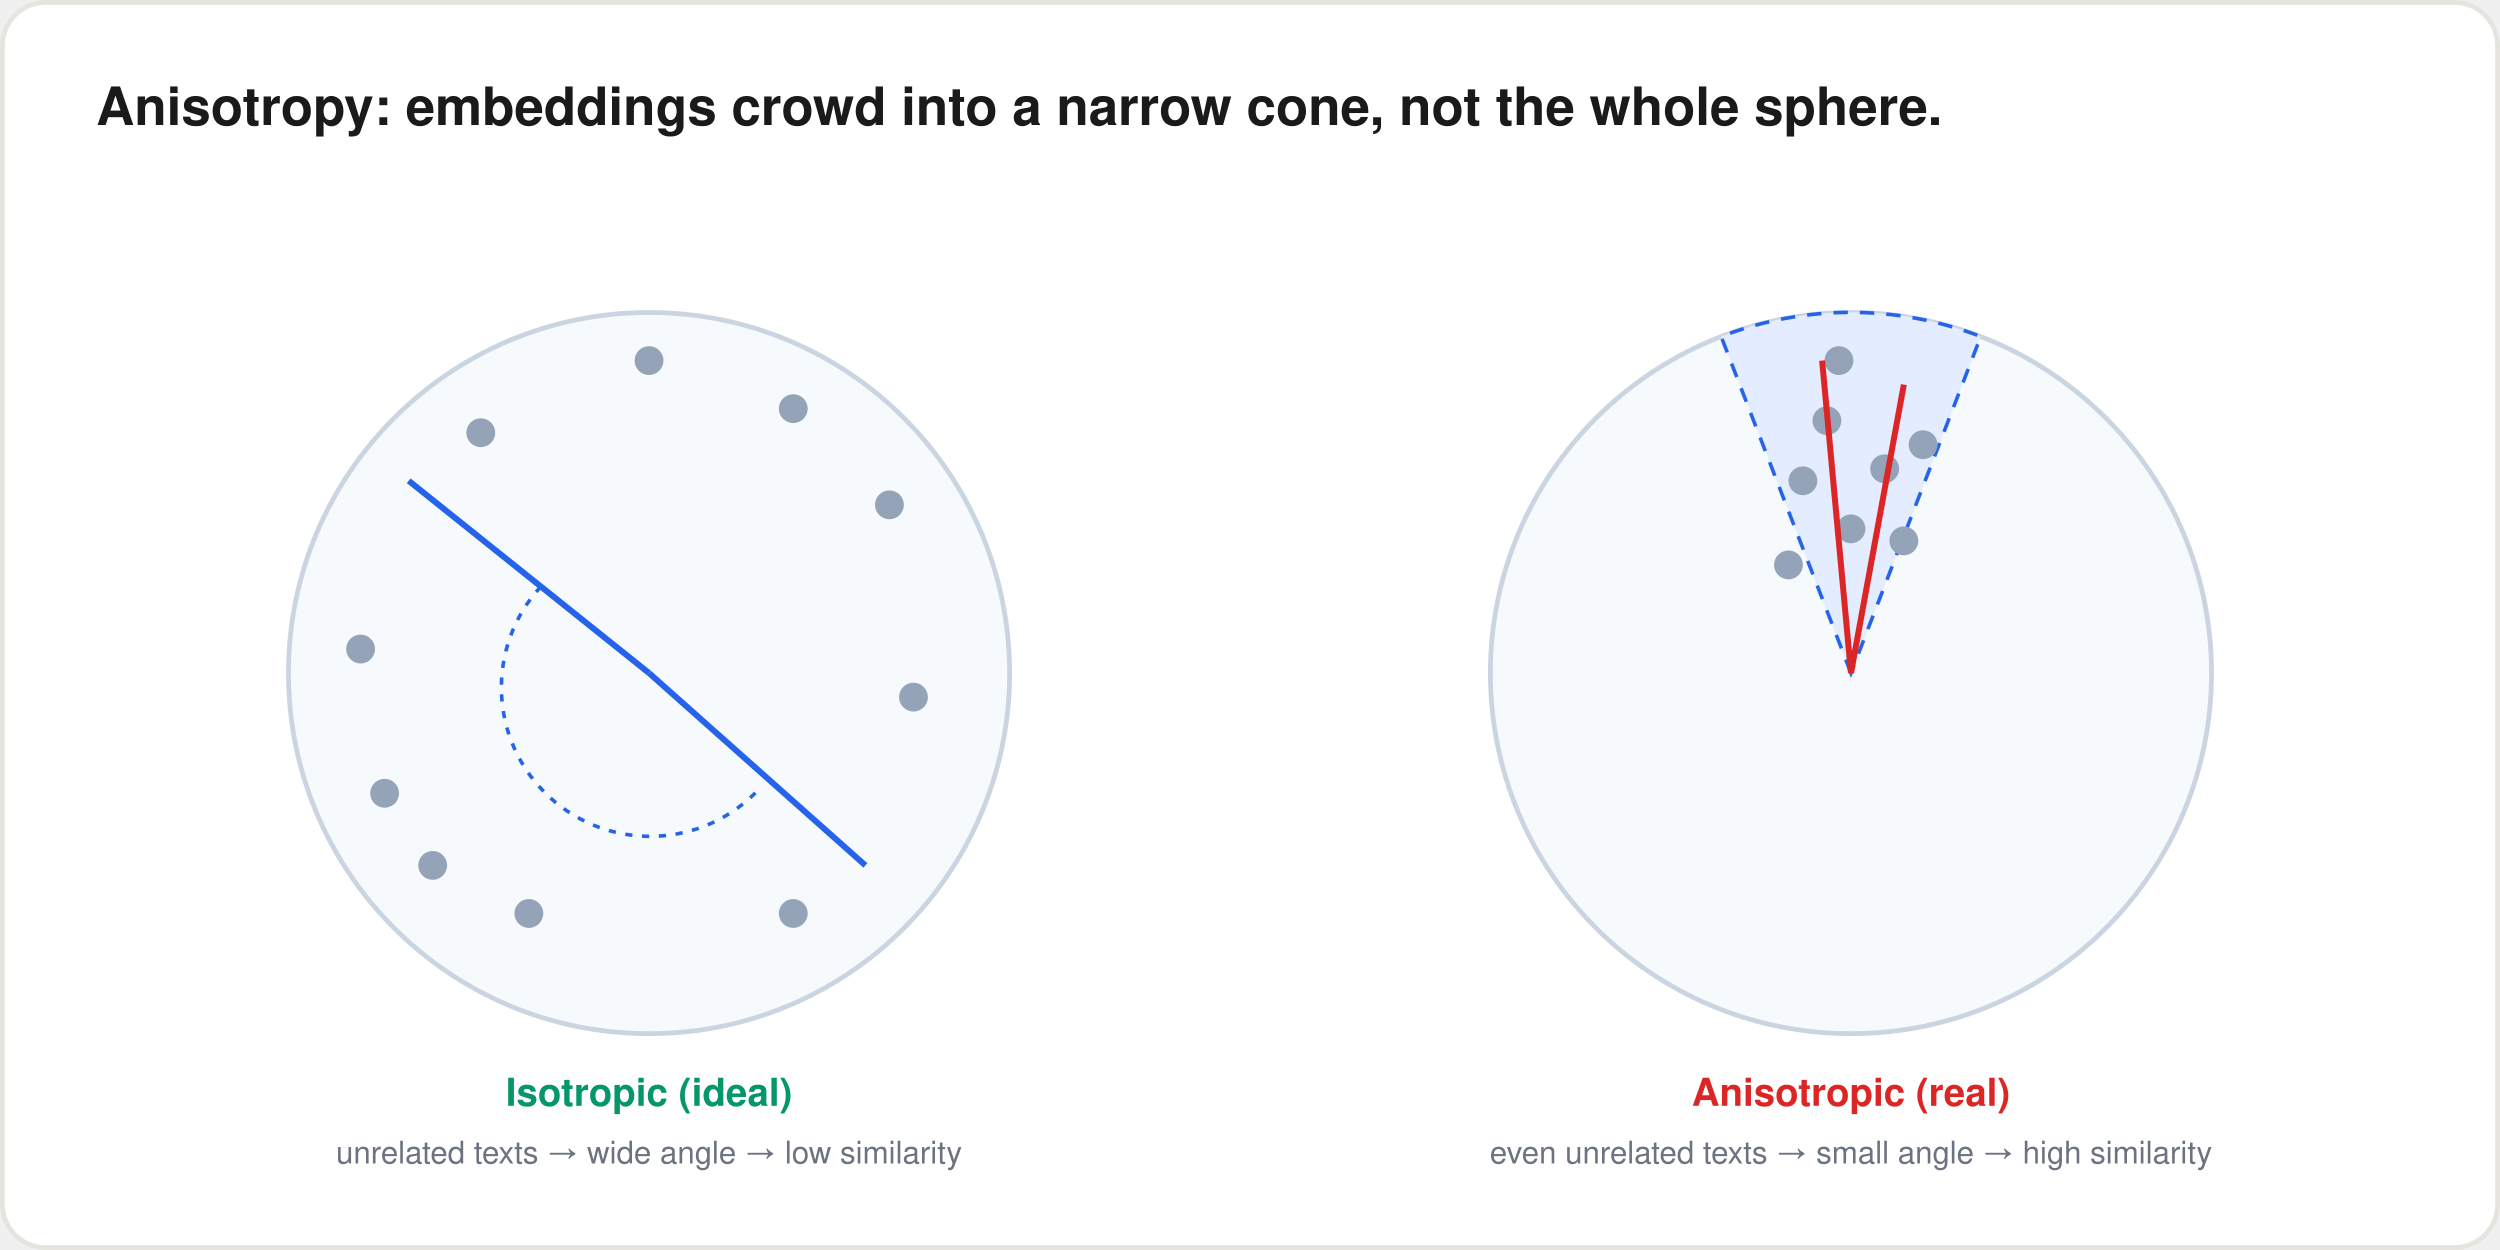
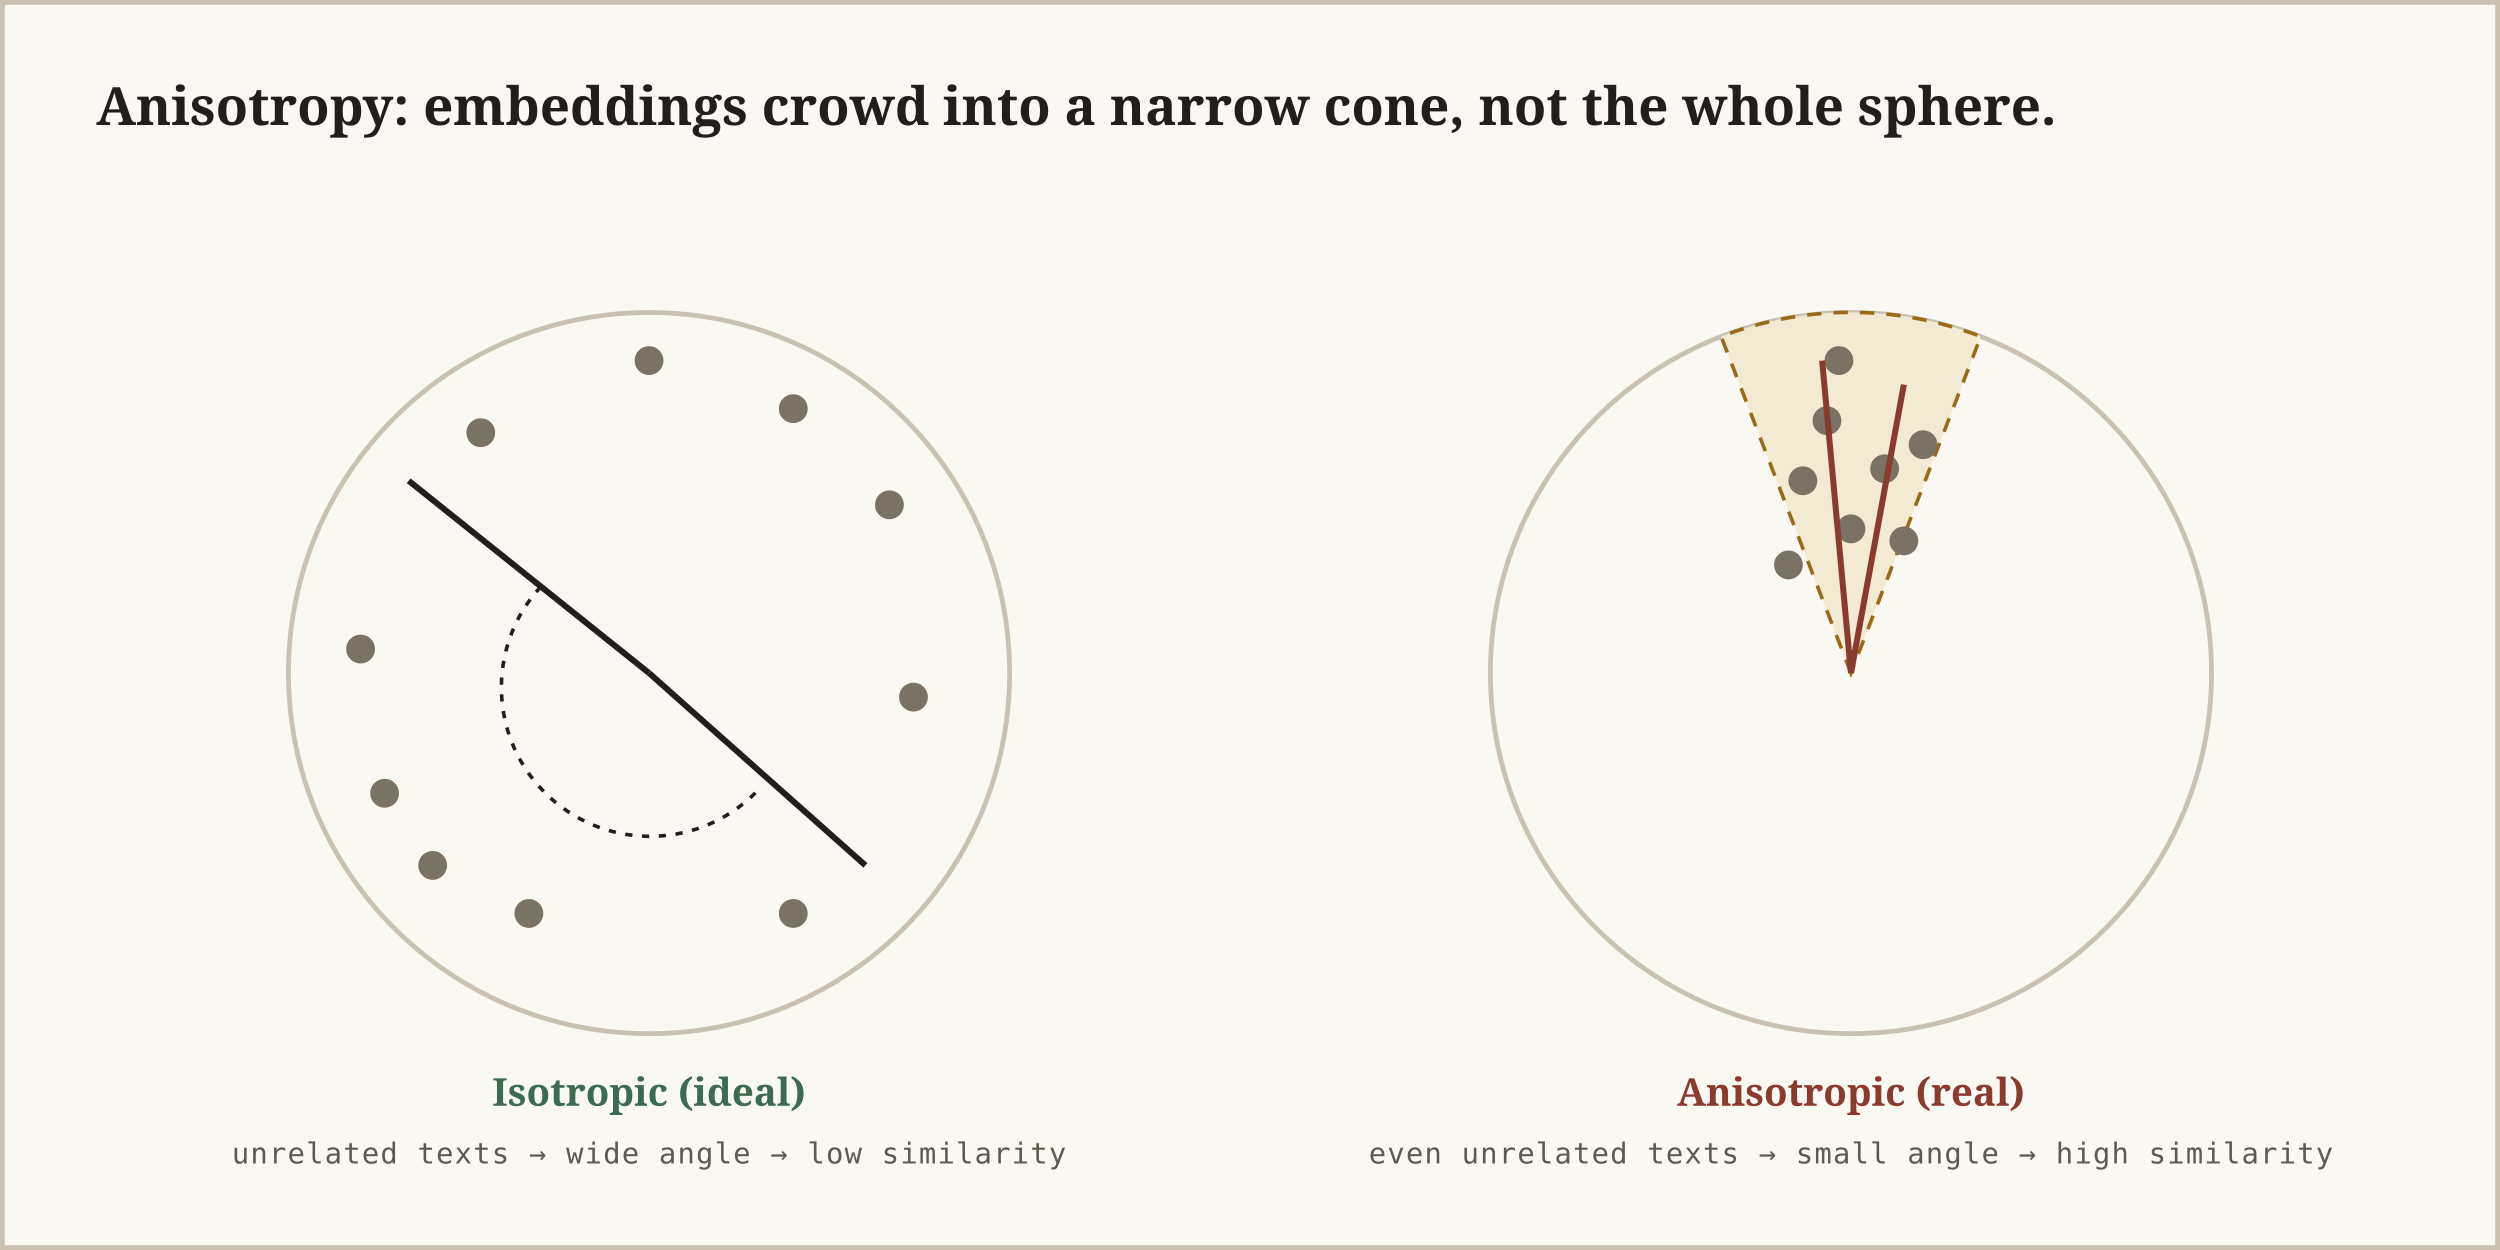
- <svg xmlns="http://www.w3.org/2000/svg" viewBox="0 0 1040 520" width="1040" height="520" font-family="Helvetica, Arial, sans-serif">
-   <rect x="1" y="1" width="1038" height="518" rx="18" fill="#FFFFFF" stroke="#E6E4DE" stroke-width="2" />
-   <text x="40" y="52" fill="#1A1A1A" font-size="22" font-weight="700">Anisotropy: embeddings crowd into a narrow cone, not the whole sphere.</text>
+ <svg xmlns="http://www.w3.org/2000/svg" viewBox="0 0 1040 520" width="1040" height="520" font-family="Georgia, serif">
+   <rect x="1" y="1" width="1038" height="518" rx="0" fill="#faf8f3" stroke="#c9c2b2" stroke-width="2" />
+   <text x="40" y="52" fill="#211f1b" font-size="22" font-weight="700">Anisotropy: embeddings crowd into a narrow cone, not the whole sphere.</text>
  <g>
-     <circle cx="270" cy="280" r="150" fill="#F7FAFC" stroke="#CBD5E1" stroke-width="2" />
-     <g fill="#94A3B8">
+     <circle cx="270" cy="280" r="150" fill="#faf8f3" stroke="#c9c2b2" stroke-width="2" />
+     <g fill="#7a7365">
      <circle cx="200" cy="180" r="6" />
      <circle cx="330" cy="170" r="6" />
      <circle cx="150" cy="270" r="6" />
      <circle cx="380" cy="290" r="6" />
      <circle cx="220" cy="380" r="6" />
      <circle cx="330" cy="380" r="6" />
      <circle cx="270" cy="150" r="6" />
      <circle cx="180" cy="360" r="6" />
      <circle cx="370" cy="210" r="6" />
      <circle cx="160" cy="330" r="6" />
    </g>
-     <line x1="270" y1="280" x2="170" y2="200" stroke="#2563EB" stroke-width="2.5" />
-     <line x1="270" y1="280" x2="360" y2="360" stroke="#2563EB" stroke-width="2.5" />
-     <path d="M225 244 A56 56 0 0 0 316 328" fill="none" stroke="#2563EB" stroke-width="1.5" stroke-dasharray="3 4" />
-     <text x="270" y="460" text-anchor="middle" fill="#059669" font-size="16" font-weight="700">Isotropic (ideal)</text>
-     <text x="270" y="484" text-anchor="middle" fill="#6B7280" font-size="13">unrelated texts → wide angle → low similarity</text>
+     <line x1="270" y1="280" x2="170" y2="200" stroke="#211f1b" stroke-width="2.5" />
+     <line x1="270" y1="280" x2="360" y2="360" stroke="#211f1b" stroke-width="2.5" />
+     <path d="M225 244 A56 56 0 0 0 316 328" fill="none" stroke="#211f1b" stroke-width="1.5" stroke-dasharray="3 4" />
+     <text x="270" y="460" text-anchor="middle" fill="#3d6b4f" font-size="16" font-weight="700">Isotropic (ideal)</text>
+     <text x="270" y="484" text-anchor="middle" fill="#5f594e" font-family="Menlo, monospace" font-size="12" letter-spacing="0.5">unrelated texts → wide angle → low similarity</text>
  </g>
  <g>
-     <circle cx="770" cy="280" r="150" fill="#F7FAFC" stroke="#CBD5E1" stroke-width="2" />
-     <path d="M770 280 L716 140 A150 150 0 0 1 824 140 Z" fill="#E4ECFF" stroke="#2563EB" stroke-width="1.5" stroke-dasharray="6 5" />
-     <g fill="#94A3B8">
+     <circle cx="770" cy="280" r="150" fill="#faf8f3" stroke="#c9c2b2" stroke-width="2" />
+     <path d="M770 280 L716 140 A150 150 0 0 1 824 140 Z" fill="#f2ead2" stroke="#996b16" stroke-width="1.5" stroke-dasharray="6 5" />
+     <g fill="#7a7365">
      <circle cx="760" cy="175" r="6" />
      <circle cx="784" cy="195" r="6" />
      <circle cx="770" cy="220" r="6" />
      <circle cx="750" cy="200" r="6" />
      <circle cx="792" cy="225" r="6" />
      <circle cx="765" cy="150" r="6" />
      <circle cx="800" cy="185" r="6" />
      <circle cx="744" cy="235" r="6" />
    </g>
-     <line x1="770" y1="280" x2="758" y2="150" stroke="#DC2626" stroke-width="2.5" />
-     <line x1="770" y1="280" x2="792" y2="160" stroke="#DC2626" stroke-width="2.5" />
-     <text x="770" y="460" text-anchor="middle" fill="#DC2626" font-size="16" font-weight="700">Anisotropic (real)</text>
-     <text x="770" y="484" text-anchor="middle" fill="#6B7280" font-size="13">even unrelated texts → small angle → high similarity</text>
+     <line x1="770" y1="280" x2="758" y2="150" stroke="#8a3b2e" stroke-width="2.5" />
+     <line x1="770" y1="280" x2="792" y2="160" stroke="#8a3b2e" stroke-width="2.5" />
+     <text x="770" y="460" text-anchor="middle" fill="#8a3b2e" font-size="16" font-weight="700">Anisotropic (real)</text>
+     <text x="770" y="484" text-anchor="middle" fill="#5f594e" font-family="Menlo, monospace" font-size="12" letter-spacing="0.5">even unrelated texts → small angle → high similarity</text>
  </g>
</svg>
